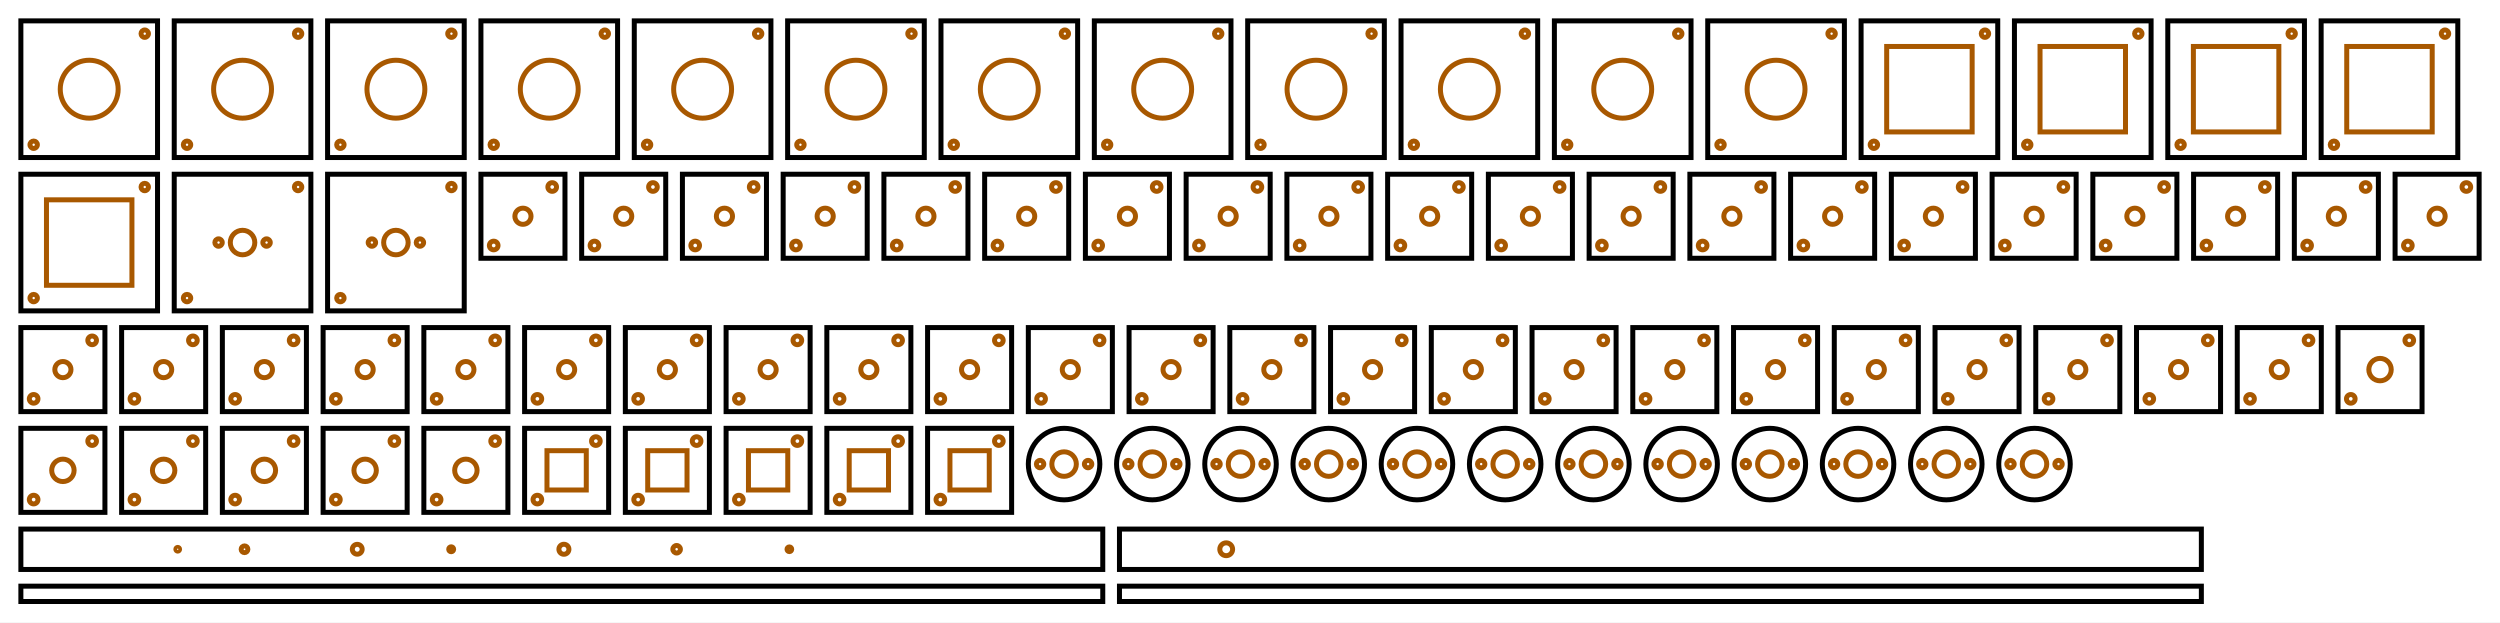
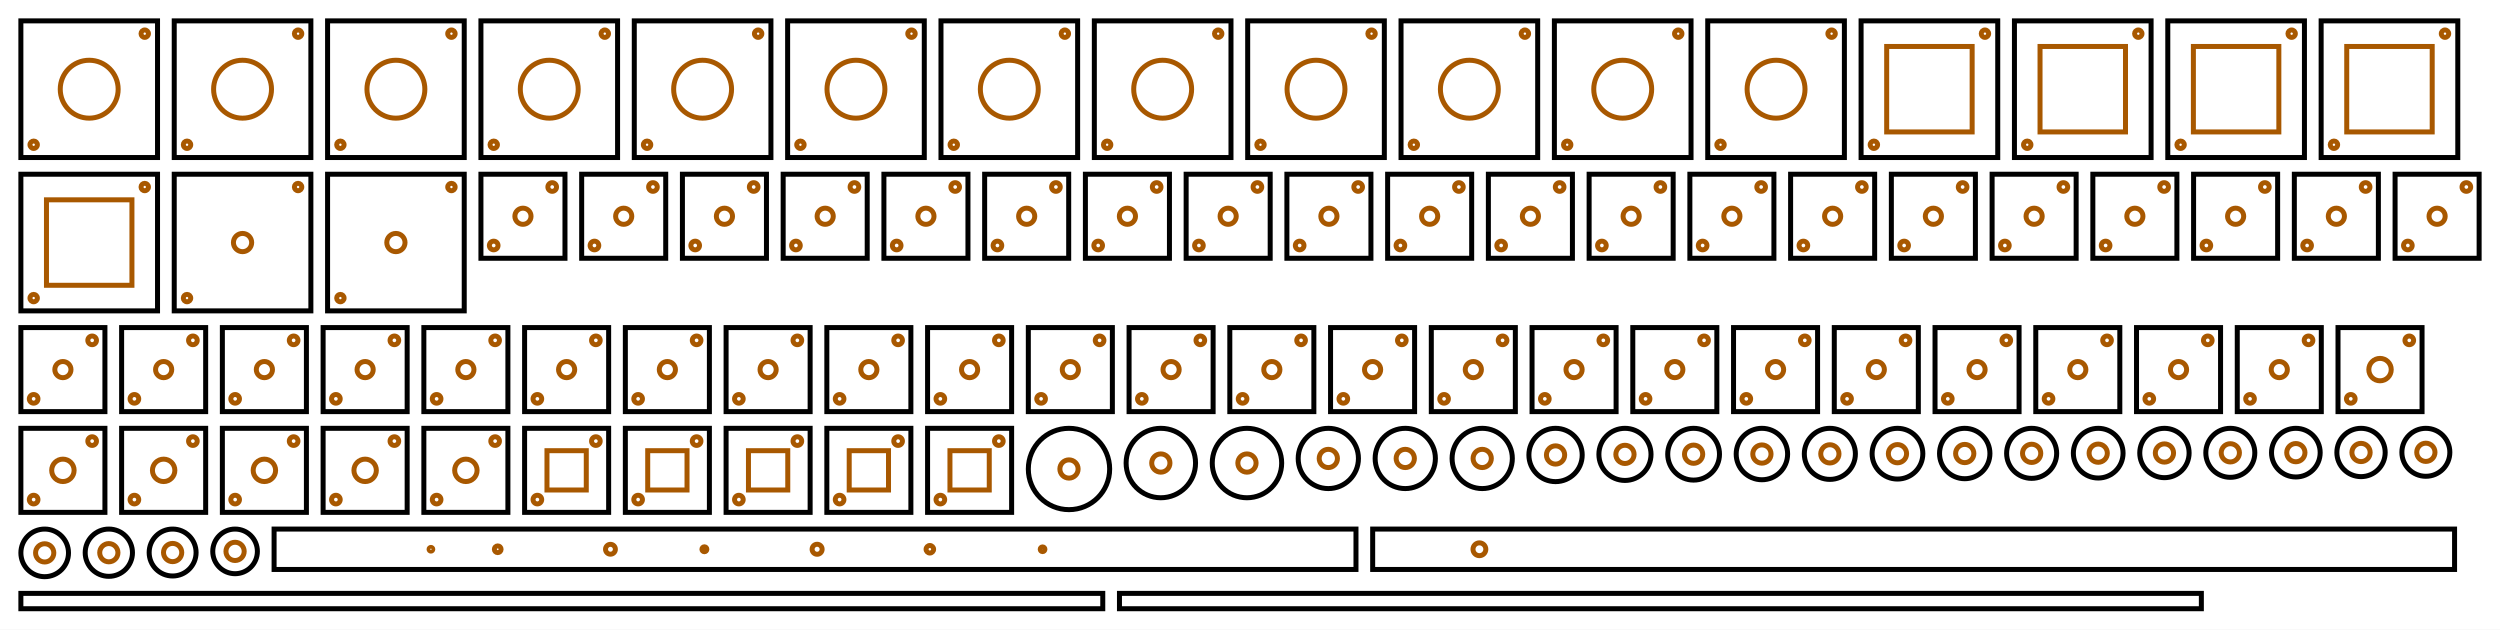
- <svg xmlns="http://www.w3.org/2000/svg" width="598.79mm" height="149.07mm" viewBox="0 0 598.79 149.07">
-   <rect x="0.0" y="0.0" width="598.79" height="149.07" fill="#ffffff" />
+ <svg xmlns="http://www.w3.org/2000/svg" width="598.79mm" height="150.80mm" viewBox="0 0 598.79 150.80">
+   <rect x="0.0" y="0.0" width="598.79" height="150.8" fill="#ffffff" />
  <g fill="none" stroke="#a85800" stroke-width="1.198">
    <circle cx="21.365" cy="21.365" r="6.935" />
    <circle cx="34.665" cy="8.065" r="0.885" />
    <circle cx="8.065" cy="34.665" r="0.885" />
    <circle cx="58.095" cy="21.365" r="6.935" />
    <circle cx="71.395" cy="8.065" r="0.885" />
    <circle cx="44.795" cy="34.665" r="0.885" />
    <circle cx="94.825" cy="21.365" r="6.935" />
    <circle cx="108.125" cy="8.065" r="0.885" />
    <circle cx="81.525" cy="34.665" r="0.885" />
    <circle cx="131.555" cy="21.365" r="6.935" />
    <circle cx="144.855" cy="8.065" r="0.885" />
    <circle cx="118.255" cy="34.665" r="0.885" />
    <circle cx="168.285" cy="21.365" r="6.935" />
    <circle cx="181.585" cy="8.065" r="0.885" />
    <circle cx="154.985" cy="34.665" r="0.885" />
    <circle cx="205.015" cy="21.365" r="6.935" />
    <circle cx="218.315" cy="8.065" r="0.885" />
    <circle cx="191.715" cy="34.665" r="0.885" />
    <circle cx="241.745" cy="21.365" r="6.935" />
    <circle cx="255.045" cy="8.065" r="0.885" />
    <circle cx="228.445" cy="34.665" r="0.885" />
    <circle cx="278.475" cy="21.365" r="6.935" />
    <circle cx="291.775" cy="8.065" r="0.885" />
    <circle cx="265.175" cy="34.665" r="0.885" />
    <circle cx="315.205" cy="21.365" r="6.935" />
    <circle cx="328.505" cy="8.065" r="0.885" />
    <circle cx="301.905" cy="34.665" r="0.885" />
    <circle cx="351.935" cy="21.365" r="6.935" />
    <circle cx="365.235" cy="8.065" r="0.885" />
    <circle cx="338.635" cy="34.665" r="0.885" />
    <circle cx="388.665" cy="21.365" r="6.935" />
    <circle cx="401.965" cy="8.065" r="0.885" />
    <circle cx="375.365" cy="34.665" r="0.885" />
    <circle cx="425.395" cy="21.365" r="6.935" />
    <circle cx="438.695" cy="8.065" r="0.885" />
    <circle cx="412.095" cy="34.665" r="0.885" />
    <path d="M 472.360,11.130 L 472.360,31.600 L 451.890,31.600 L 451.890,11.130 Z" />
    <circle cx="475.425" cy="8.065" r="0.885" />
    <circle cx="448.825" cy="34.665" r="0.885" />
    <path d="M 509.090,11.130 L 509.090,31.600 L 488.620,31.600 L 488.620,11.130 Z" />
    <circle cx="512.155" cy="8.065" r="0.885" />
    <circle cx="485.555" cy="34.665" r="0.885" />
    <path d="M 545.820,11.130 L 545.820,31.600 L 525.350,31.600 L 525.350,11.130 Z" />
    <circle cx="548.885" cy="8.065" r="0.885" />
    <circle cx="522.285" cy="34.665" r="0.885" />
    <path d="M 582.550,11.130 L 582.550,31.600 L 562.080,31.600 L 562.080,11.130 Z" />
    <circle cx="585.615" cy="8.065" r="0.885" />
    <circle cx="559.015" cy="34.665" r="0.885" />
    <path d="M 31.600,47.860 L 31.600,68.330 L 11.130,68.330 L 11.130,47.860 Z" />
    <circle cx="34.665" cy="44.795" r="0.885" />
    <circle cx="8.065" cy="71.395" r="0.885" />
-     <circle cx="58.095" cy="58.095" r="2.935" />
+     <circle cx="58.095" cy="58.095" r="2.185" />
    <circle cx="71.395" cy="44.795" r="0.885" />
    <circle cx="44.795" cy="71.395" r="0.885" />
-     <circle cx="63.845" cy="58.095" r="0.885" />
-     <circle cx="52.345" cy="58.095" r="0.885" />
-     <circle cx="94.825" cy="58.095" r="2.935" />
+     <circle cx="94.825" cy="58.095" r="2.185" />
    <circle cx="108.125" cy="44.795" r="0.885" />
    <circle cx="81.525" cy="71.395" r="0.885" />
-     <circle cx="100.575" cy="58.095" r="0.885" />
-     <circle cx="89.075" cy="58.095" r="0.885" />
    <circle cx="125.255" cy="51.795" r="1.935" />
    <circle cx="132.260" cy="44.790" r="1.035" />
    <circle cx="118.250" cy="58.800" r="1.035" />
    <circle cx="149.385" cy="51.795" r="1.935" />
    <circle cx="156.390" cy="44.790" r="1.035" />
    <circle cx="142.380" cy="58.800" r="1.035" />
    <circle cx="173.515" cy="51.795" r="1.935" />
    <circle cx="180.520" cy="44.790" r="1.035" />
    <circle cx="166.510" cy="58.800" r="1.035" />
    <circle cx="197.645" cy="51.795" r="1.935" />
    <circle cx="204.650" cy="44.790" r="1.035" />
    <circle cx="190.640" cy="58.800" r="1.035" />
    <circle cx="221.775" cy="51.795" r="1.935" />
    <circle cx="228.780" cy="44.790" r="1.035" />
    <circle cx="214.770" cy="58.800" r="1.035" />
    <circle cx="245.905" cy="51.795" r="1.935" />
    <circle cx="252.910" cy="44.790" r="1.035" />
    <circle cx="238.900" cy="58.800" r="1.035" />
    <circle cx="270.035" cy="51.795" r="1.935" />
    <circle cx="277.040" cy="44.790" r="1.035" />
    <circle cx="263.030" cy="58.800" r="1.035" />
    <circle cx="294.165" cy="51.795" r="1.935" />
    <circle cx="301.170" cy="44.790" r="1.035" />
    <circle cx="287.160" cy="58.800" r="1.035" />
    <circle cx="318.295" cy="51.795" r="1.935" />
    <circle cx="325.300" cy="44.790" r="1.035" />
    <circle cx="311.290" cy="58.800" r="1.035" />
    <circle cx="342.425" cy="51.795" r="1.935" />
    <circle cx="349.430" cy="44.790" r="1.035" />
    <circle cx="335.420" cy="58.800" r="1.035" />
    <circle cx="366.555" cy="51.795" r="1.935" />
    <circle cx="373.560" cy="44.790" r="1.035" />
    <circle cx="359.550" cy="58.800" r="1.035" />
    <circle cx="390.685" cy="51.795" r="1.935" />
    <circle cx="397.690" cy="44.790" r="1.035" />
    <circle cx="383.680" cy="58.800" r="1.035" />
    <circle cx="414.815" cy="51.795" r="1.935" />
    <circle cx="421.820" cy="44.790" r="1.035" />
    <circle cx="407.810" cy="58.800" r="1.035" />
    <circle cx="438.945" cy="51.795" r="1.935" />
    <circle cx="445.950" cy="44.790" r="1.035" />
    <circle cx="431.940" cy="58.800" r="1.035" />
    <circle cx="463.075" cy="51.795" r="1.935" />
    <circle cx="470.080" cy="44.790" r="1.035" />
    <circle cx="456.070" cy="58.800" r="1.035" />
    <circle cx="487.205" cy="51.795" r="1.935" />
    <circle cx="494.210" cy="44.790" r="1.035" />
    <circle cx="480.200" cy="58.800" r="1.035" />
    <circle cx="511.335" cy="51.795" r="1.935" />
    <circle cx="518.340" cy="44.790" r="1.035" />
    <circle cx="504.330" cy="58.800" r="1.035" />
    <circle cx="535.465" cy="51.795" r="1.935" />
    <circle cx="542.470" cy="44.790" r="1.035" />
    <circle cx="528.460" cy="58.800" r="1.035" />
    <circle cx="559.595" cy="51.795" r="1.935" />
    <circle cx="566.600" cy="44.790" r="1.035" />
    <circle cx="552.590" cy="58.800" r="1.035" />
    <circle cx="583.725" cy="51.795" r="1.935" />
    <circle cx="590.730" cy="44.790" r="1.035" />
    <circle cx="576.720" cy="58.800" r="1.035" />
    <circle cx="15.065" cy="88.525" r="1.935" />
    <circle cx="22.070" cy="81.520" r="1.035" />
    <circle cx="8.060" cy="95.530" r="1.035" />
    <circle cx="39.195" cy="88.525" r="1.935" />
    <circle cx="46.200" cy="81.520" r="1.035" />
    <circle cx="32.190" cy="95.530" r="1.035" />
    <circle cx="63.325" cy="88.525" r="1.935" />
    <circle cx="70.330" cy="81.520" r="1.035" />
    <circle cx="56.320" cy="95.530" r="1.035" />
    <circle cx="87.455" cy="88.525" r="1.935" />
    <circle cx="94.460" cy="81.520" r="1.035" />
    <circle cx="80.450" cy="95.530" r="1.035" />
    <circle cx="111.585" cy="88.525" r="1.935" />
    <circle cx="118.590" cy="81.520" r="1.035" />
    <circle cx="104.580" cy="95.530" r="1.035" />
    <circle cx="135.715" cy="88.525" r="1.935" />
    <circle cx="142.720" cy="81.520" r="1.035" />
    <circle cx="128.710" cy="95.530" r="1.035" />
    <circle cx="159.845" cy="88.525" r="1.935" />
    <circle cx="166.850" cy="81.520" r="1.035" />
    <circle cx="152.840" cy="95.530" r="1.035" />
    <circle cx="183.975" cy="88.525" r="1.935" />
    <circle cx="190.980" cy="81.520" r="1.035" />
    <circle cx="176.970" cy="95.530" r="1.035" />
    <circle cx="208.105" cy="88.525" r="1.935" />
    <circle cx="215.110" cy="81.520" r="1.035" />
    <circle cx="201.100" cy="95.530" r="1.035" />
    <circle cx="232.235" cy="88.525" r="1.935" />
    <circle cx="239.240" cy="81.520" r="1.035" />
    <circle cx="225.230" cy="95.530" r="1.035" />
    <circle cx="256.365" cy="88.525" r="1.935" />
    <circle cx="263.370" cy="81.520" r="1.035" />
    <circle cx="249.360" cy="95.530" r="1.035" />
    <circle cx="280.495" cy="88.525" r="1.935" />
    <circle cx="287.500" cy="81.520" r="1.035" />
    <circle cx="273.490" cy="95.530" r="1.035" />
    <circle cx="304.625" cy="88.525" r="1.935" />
    <circle cx="311.630" cy="81.520" r="1.035" />
    <circle cx="297.620" cy="95.530" r="1.035" />
    <circle cx="328.755" cy="88.525" r="1.935" />
    <circle cx="335.760" cy="81.520" r="1.035" />
    <circle cx="321.750" cy="95.530" r="1.035" />
    <circle cx="352.885" cy="88.525" r="1.935" />
    <circle cx="359.890" cy="81.520" r="1.035" />
    <circle cx="345.880" cy="95.530" r="1.035" />
    <circle cx="377.015" cy="88.525" r="1.935" />
    <circle cx="384.020" cy="81.520" r="1.035" />
    <circle cx="370.010" cy="95.530" r="1.035" />
    <circle cx="401.145" cy="88.525" r="1.935" />
    <circle cx="408.150" cy="81.520" r="1.035" />
    <circle cx="394.140" cy="95.530" r="1.035" />
    <circle cx="425.275" cy="88.525" r="1.935" />
    <circle cx="432.280" cy="81.520" r="1.035" />
    <circle cx="418.270" cy="95.530" r="1.035" />
    <circle cx="449.405" cy="88.525" r="1.935" />
    <circle cx="456.410" cy="81.520" r="1.035" />
    <circle cx="442.400" cy="95.530" r="1.035" />
    <circle cx="473.535" cy="88.525" r="1.935" />
    <circle cx="480.540" cy="81.520" r="1.035" />
    <circle cx="466.530" cy="95.530" r="1.035" />
    <circle cx="497.665" cy="88.525" r="1.935" />
    <circle cx="504.670" cy="81.520" r="1.035" />
    <circle cx="490.660" cy="95.530" r="1.035" />
    <circle cx="521.795" cy="88.525" r="1.935" />
    <circle cx="528.800" cy="81.520" r="1.035" />
    <circle cx="514.790" cy="95.530" r="1.035" />
    <circle cx="545.925" cy="88.525" r="1.935" />
    <circle cx="552.930" cy="81.520" r="1.035" />
    <circle cx="538.920" cy="95.530" r="1.035" />
    <circle cx="570.055" cy="88.525" r="2.685" />
    <circle cx="577.060" cy="81.520" r="1.035" />
    <circle cx="563.050" cy="95.530" r="1.035" />
    <circle cx="15.065" cy="112.655" r="2.685" />
    <circle cx="22.070" cy="105.650" r="1.035" />
    <circle cx="8.060" cy="119.660" r="1.035" />
    <circle cx="39.195" cy="112.655" r="2.685" />
    <circle cx="46.200" cy="105.650" r="1.035" />
    <circle cx="32.190" cy="119.660" r="1.035" />
    <circle cx="63.325" cy="112.655" r="2.685" />
    <circle cx="70.330" cy="105.650" r="1.035" />
    <circle cx="56.320" cy="119.660" r="1.035" />
    <circle cx="87.455" cy="112.655" r="2.685" />
    <circle cx="94.460" cy="105.650" r="1.035" />
    <circle cx="80.450" cy="119.660" r="1.035" />
    <circle cx="111.585" cy="112.655" r="2.685" />
    <circle cx="118.590" cy="105.650" r="1.035" />
    <circle cx="104.580" cy="119.660" r="1.035" />
    <path d="M 140.422,107.948 L 140.422,117.362 L 131.008,117.362 L 131.008,107.948 Z" />
    <circle cx="142.720" cy="105.650" r="1.035" />
    <circle cx="128.710" cy="119.660" r="1.035" />
    <path d="M 164.552,107.948 L 164.552,117.362 L 155.138,117.362 L 155.138,107.948 Z" />
    <circle cx="166.850" cy="105.650" r="1.035" />
    <circle cx="152.840" cy="119.660" r="1.035" />
    <path d="M 188.682,107.948 L 188.682,117.362 L 179.268,117.362 L 179.268,107.948 Z" />
    <circle cx="190.980" cy="105.650" r="1.035" />
    <circle cx="176.970" cy="119.660" r="1.035" />
    <path d="M 212.812,107.948 L 212.812,117.362 L 203.398,117.362 L 203.398,107.948 Z" />
    <circle cx="215.110" cy="105.650" r="1.035" />
    <circle cx="201.100" cy="119.660" r="1.035" />
    <path d="M 236.942,107.948 L 236.942,117.362 L 227.528,117.362 L 227.528,107.948 Z" />
    <circle cx="239.240" cy="105.650" r="1.035" />
    <circle cx="225.230" cy="119.660" r="1.035" />
-     <circle cx="254.865" cy="111.155" r="2.935" />
-     <circle cx="260.615" cy="111.155" r="0.885" />
-     <circle cx="249.115" cy="111.155" r="0.885" />
-     <circle cx="275.995" cy="111.155" r="2.935" />
-     <circle cx="281.745" cy="111.155" r="0.885" />
-     <circle cx="270.245" cy="111.155" r="0.885" />
-     <circle cx="297.125" cy="111.155" r="2.935" />
-     <circle cx="302.875" cy="111.155" r="0.885" />
-     <circle cx="291.375" cy="111.155" r="0.885" />
-     <circle cx="318.255" cy="111.155" r="2.935" />
-     <circle cx="324.005" cy="111.155" r="0.885" />
-     <circle cx="312.505" cy="111.155" r="0.885" />
-     <circle cx="339.385" cy="111.155" r="2.935" />
-     <circle cx="345.135" cy="111.155" r="0.885" />
-     <circle cx="333.635" cy="111.155" r="0.885" />
-     <circle cx="360.515" cy="111.155" r="2.935" />
-     <circle cx="366.265" cy="111.155" r="0.885" />
-     <circle cx="354.765" cy="111.155" r="0.885" />
-     <circle cx="381.645" cy="111.155" r="2.935" />
-     <circle cx="387.395" cy="111.155" r="0.885" />
-     <circle cx="375.895" cy="111.155" r="0.885" />
-     <circle cx="402.775" cy="111.155" r="2.935" />
-     <circle cx="408.525" cy="111.155" r="0.885" />
-     <circle cx="397.025" cy="111.155" r="0.885" />
-     <circle cx="423.905" cy="111.155" r="2.935" />
-     <circle cx="429.655" cy="111.155" r="0.885" />
-     <circle cx="418.155" cy="111.155" r="0.885" />
-     <circle cx="445.035" cy="111.155" r="2.935" />
-     <circle cx="450.785" cy="111.155" r="0.885" />
-     <circle cx="439.285" cy="111.155" r="0.885" />
-     <circle cx="466.165" cy="111.155" r="2.935" />
-     <circle cx="471.915" cy="111.155" r="0.885" />
-     <circle cx="460.415" cy="111.155" r="0.885" />
-     <circle cx="487.295" cy="111.155" r="2.935" />
-     <circle cx="493.045" cy="111.155" r="0.885" />
-     <circle cx="481.545" cy="111.155" r="0.885" />
-     <circle cx="189.065" cy="131.557" r="0.563" />
-     <circle cx="162.065" cy="131.557" r="0.900" />
-     <circle cx="135.065" cy="131.557" r="1.199" />
-     <circle cx="108.065" cy="131.557" r="0.591" />
-     <circle cx="85.565" cy="131.557" r="1.179" />
-     <circle cx="58.565" cy="131.557" r="0.805" />
-     <circle cx="42.565" cy="131.557" r="0.445" />
-     <circle cx="293.695" cy="131.557" r="1.535" />
+     <circle cx="256.040" cy="112.330" r="2.185" />
+     <circle cx="278.037" cy="110.905" r="2.185" />
+     <circle cx="298.667" cy="110.905" r="2.185" />
+     <circle cx="318.153" cy="109.805" r="2.185" />
+     <circle cx="336.583" cy="109.805" r="2.185" />
+     <circle cx="355.013" cy="109.805" r="2.185" />
+     <circle cx="372.579" cy="108.974" r="2.185" />
+     <circle cx="389.203" cy="108.832" r="2.185" />
+     <circle cx="405.645" cy="108.790" r="2.185" />
+     <circle cx="422.004" cy="108.749" r="2.185" />
+     <circle cx="438.280" cy="108.707" r="2.185" />
+     <circle cx="454.474" cy="108.666" r="2.185" />
+     <circle cx="470.584" cy="108.625" r="2.185" />
+     <circle cx="486.611" cy="108.583" r="2.185" />
+     <circle cx="502.555" cy="108.542" r="2.185" />
+     <circle cx="518.417" cy="108.500" r="2.185" />
+     <circle cx="534.195" cy="108.459" r="2.185" />
+     <circle cx="549.891" cy="108.417" r="2.185" />
+     <circle cx="565.503" cy="108.376" r="2.185" />
+     <circle cx="581.032" cy="108.334" r="2.185" />
+     <circle cx="10.703" cy="132.423" r="2.185" />
+     <circle cx="26.066" cy="132.381" r="2.185" />
+     <circle cx="41.346" cy="132.340" r="2.185" />
+     <circle cx="56.303" cy="132.065" r="2.185" />
+     <circle cx="249.713" cy="131.557" r="0.563" />
+     <circle cx="222.713" cy="131.557" r="0.900" />
+     <circle cx="195.713" cy="131.557" r="1.199" />
+     <circle cx="168.713" cy="131.557" r="0.591" />
+     <circle cx="146.213" cy="131.557" r="1.179" />
+     <circle cx="119.213" cy="131.557" r="0.805" />
+     <circle cx="103.213" cy="131.557" r="0.445" />
+     <circle cx="354.343" cy="131.557" r="1.535" />
  </g>
  <g fill="none" stroke="#000000" stroke-width="1.198">
    <path d="M 37.730,5.000 L 37.730,37.730 L 5.000,37.730 L 5.000,5.000 Z" />
    <path d="M 74.460,5.000 L 74.460,37.730 L 41.730,37.730 L 41.730,5.000 Z" />
    <path d="M 111.190,5.000 L 111.190,37.730 L 78.460,37.730 L 78.460,5.000 Z" />
    <path d="M 147.920,5.000 L 147.920,37.730 L 115.190,37.730 L 115.190,5.000 Z" />
    <path d="M 184.650,5.000 L 184.650,37.730 L 151.920,37.730 L 151.920,5.000 Z" />
    <path d="M 221.380,5.000 L 221.380,37.730 L 188.650,37.730 L 188.650,5.000 Z" />
    <path d="M 258.110,5.000 L 258.110,37.730 L 225.380,37.730 L 225.380,5.000 Z" />
    <path d="M 294.840,5.000 L 294.840,37.730 L 262.110,37.730 L 262.110,5.000 Z" />
    <path d="M 331.570,5.000 L 331.570,37.730 L 298.840,37.730 L 298.840,5.000 Z" />
    <path d="M 368.300,5.000 L 368.300,37.730 L 335.570,37.730 L 335.570,5.000 Z" />
    <path d="M 405.030,5.000 L 405.030,37.730 L 372.300,37.730 L 372.300,5.000 Z" />
    <path d="M 441.760,5.000 L 441.760,37.730 L 409.030,37.730 L 409.030,5.000 Z" />
    <path d="M 478.490,5.000 L 478.490,37.730 L 445.760,37.730 L 445.760,5.000 Z" />
    <path d="M 515.220,5.000 L 515.220,37.730 L 482.490,37.730 L 482.490,5.000 Z" />
    <path d="M 551.950,5.000 L 551.950,37.730 L 519.220,37.730 L 519.220,5.000 Z" />
    <path d="M 588.680,5.000 L 588.680,37.730 L 555.950,37.730 L 555.950,5.000 Z" />
    <path d="M 37.730,41.730 L 37.730,74.460 L 5.000,74.460 L 5.000,41.730 Z" />
    <path d="M 74.460,41.730 L 74.460,74.460 L 41.730,74.460 L 41.730,41.730 Z" />
    <path d="M 111.190,41.730 L 111.190,74.460 L 78.460,74.460 L 78.460,41.730 Z" />
    <path d="M 135.320,41.730 L 135.320,61.860 L 115.190,61.860 L 115.190,41.730 Z" />
    <path d="M 159.450,41.730 L 159.450,61.860 L 139.320,61.860 L 139.320,41.730 Z" />
    <path d="M 183.580,41.730 L 183.580,61.860 L 163.450,61.860 L 163.450,41.730 Z" />
    <path d="M 207.710,41.730 L 207.710,61.860 L 187.580,61.860 L 187.580,41.730 Z" />
    <path d="M 231.840,41.730 L 231.840,61.860 L 211.710,61.860 L 211.710,41.730 Z" />
    <path d="M 255.970,41.730 L 255.970,61.860 L 235.840,61.860 L 235.840,41.730 Z" />
    <path d="M 280.100,41.730 L 280.100,61.860 L 259.970,61.860 L 259.970,41.730 Z" />
    <path d="M 304.230,41.730 L 304.230,61.860 L 284.100,61.860 L 284.100,41.730 Z" />
    <path d="M 328.360,41.730 L 328.360,61.860 L 308.230,61.860 L 308.230,41.730 Z" />
    <path d="M 352.490,41.730 L 352.490,61.860 L 332.360,61.860 L 332.360,41.730 Z" />
    <path d="M 376.620,41.730 L 376.620,61.860 L 356.490,61.860 L 356.490,41.730 Z" />
    <path d="M 400.750,41.730 L 400.750,61.860 L 380.620,61.860 L 380.620,41.730 Z" />
    <path d="M 424.880,41.730 L 424.880,61.860 L 404.750,61.860 L 404.750,41.730 Z" />
    <path d="M 449.010,41.730 L 449.010,61.860 L 428.880,61.860 L 428.880,41.730 Z" />
    <path d="M 473.140,41.730 L 473.140,61.860 L 453.010,61.860 L 453.010,41.730 Z" />
    <path d="M 497.270,41.730 L 497.270,61.860 L 477.140,61.860 L 477.140,41.730 Z" />
    <path d="M 521.400,41.730 L 521.400,61.860 L 501.270,61.860 L 501.270,41.730 Z" />
    <path d="M 545.530,41.730 L 545.530,61.860 L 525.400,61.860 L 525.400,41.730 Z" />
    <path d="M 569.660,41.730 L 569.660,61.860 L 549.530,61.860 L 549.530,41.730 Z" />
    <path d="M 593.790,41.730 L 593.790,61.860 L 573.660,61.860 L 573.660,41.730 Z" />
    <path d="M 25.130,78.460 L 25.130,98.590 L 5.000,98.590 L 5.000,78.460 Z" />
    <path d="M 49.260,78.460 L 49.260,98.590 L 29.130,98.590 L 29.130,78.460 Z" />
    <path d="M 73.390,78.460 L 73.390,98.590 L 53.260,98.590 L 53.260,78.460 Z" />
    <path d="M 97.520,78.460 L 97.520,98.590 L 77.390,98.590 L 77.390,78.460 Z" />
    <path d="M 121.650,78.460 L 121.650,98.590 L 101.520,98.590 L 101.520,78.460 Z" />
    <path d="M 145.780,78.460 L 145.780,98.590 L 125.650,98.590 L 125.650,78.460 Z" />
    <path d="M 169.910,78.460 L 169.910,98.590 L 149.780,98.590 L 149.780,78.460 Z" />
    <path d="M 194.040,78.460 L 194.040,98.590 L 173.910,98.590 L 173.910,78.460 Z" />
    <path d="M 218.170,78.460 L 218.170,98.590 L 198.040,98.590 L 198.040,78.460 Z" />
    <path d="M 242.300,78.460 L 242.300,98.590 L 222.170,98.590 L 222.170,78.460 Z" />
    <path d="M 266.430,78.460 L 266.430,98.590 L 246.300,98.590 L 246.300,78.460 Z" />
    <path d="M 290.560,78.460 L 290.560,98.590 L 270.430,98.590 L 270.430,78.460 Z" />
    <path d="M 314.690,78.460 L 314.690,98.590 L 294.560,98.590 L 294.560,78.460 Z" />
    <path d="M 338.820,78.460 L 338.820,98.590 L 318.690,98.590 L 318.690,78.460 Z" />
    <path d="M 362.950,78.460 L 362.950,98.590 L 342.820,98.590 L 342.820,78.460 Z" />
    <path d="M 387.080,78.460 L 387.080,98.590 L 366.950,98.590 L 366.950,78.460 Z" />
    <path d="M 411.210,78.460 L 411.210,98.590 L 391.080,98.590 L 391.080,78.460 Z" />
    <path d="M 435.340,78.460 L 435.340,98.590 L 415.210,98.590 L 415.210,78.460 Z" />
    <path d="M 459.470,78.460 L 459.470,98.590 L 439.340,98.590 L 439.340,78.460 Z" />
    <path d="M 483.600,78.460 L 483.600,98.590 L 463.470,98.590 L 463.470,78.460 Z" />
    <path d="M 507.730,78.460 L 507.730,98.590 L 487.600,98.590 L 487.600,78.460 Z" />
    <path d="M 531.860,78.460 L 531.860,98.590 L 511.730,98.590 L 511.730,78.460 Z" />
    <path d="M 555.990,78.460 L 555.990,98.590 L 535.860,98.590 L 535.860,78.460 Z" />
    <path d="M 580.120,78.460 L 580.120,98.590 L 559.990,98.590 L 559.990,78.460 Z" />
    <path d="M 25.130,102.590 L 25.130,122.720 L 5.000,122.720 L 5.000,102.590 Z" />
    <path d="M 49.260,102.590 L 49.260,122.720 L 29.130,122.720 L 29.130,102.590 Z" />
    <path d="M 73.390,102.590 L 73.390,122.720 L 53.260,122.720 L 53.260,102.590 Z" />
    <path d="M 97.520,102.590 L 97.520,122.720 L 77.390,122.720 L 77.390,102.590 Z" />
    <path d="M 121.650,102.590 L 121.650,122.720 L 101.520,122.720 L 101.520,102.590 Z" />
    <path d="M 145.780,102.590 L 145.780,122.720 L 125.650,122.720 L 125.650,102.590 Z" />
    <path d="M 169.910,102.590 L 169.910,122.720 L 149.780,122.720 L 149.780,102.590 Z" />
    <path d="M 194.040,102.590 L 194.040,122.720 L 173.910,122.720 L 173.910,102.590 Z" />
    <path d="M 218.170,102.590 L 218.170,122.720 L 198.040,122.720 L 198.040,102.590 Z" />
    <path d="M 242.300,102.590 L 242.300,122.720 L 222.170,122.720 L 222.170,102.590 Z" />
-     <circle cx="254.865" cy="111.155" r="8.565" />
-     <circle cx="275.995" cy="111.155" r="8.565" />
-     <circle cx="297.125" cy="111.155" r="8.565" />
-     <circle cx="318.255" cy="111.155" r="8.565" />
-     <circle cx="339.385" cy="111.155" r="8.565" />
-     <circle cx="360.515" cy="111.155" r="8.565" />
-     <circle cx="381.645" cy="111.155" r="8.565" />
-     <circle cx="402.775" cy="111.155" r="8.565" />
-     <circle cx="423.905" cy="111.155" r="8.565" />
-     <circle cx="445.035" cy="111.155" r="8.565" />
-     <circle cx="466.165" cy="111.155" r="8.565" />
-     <circle cx="487.295" cy="111.155" r="8.565" />
-     <path d="M 5.000,126.720 L 264.130,126.720 L 264.130,136.395 L 5.000,136.395 Z" />
-     <path d="M 268.130,126.720 L 527.260,126.720 L 527.260,136.395 L 268.130,136.395 Z" />
-     <path d="M 5.000,140.395 L 264.130,140.395 L 264.130,144.070 L 5.000,144.070 Z" />
-     <path d="M 268.130,140.395 L 527.260,140.395 L 527.260,144.070 L 268.130,144.070 Z" />
+     <circle cx="256.040" cy="112.330" r="9.740" />
+     <circle cx="278.037" cy="110.905" r="8.315" />
+     <circle cx="298.667" cy="110.905" r="8.315" />
+     <circle cx="318.153" cy="109.805" r="7.215" />
+     <circle cx="336.583" cy="109.805" r="7.215" />
+     <circle cx="355.013" cy="109.805" r="7.215" />
+     <circle cx="372.579" cy="108.974" r="6.384" />
+     <circle cx="389.203" cy="108.832" r="6.242" />
+     <circle cx="405.645" cy="108.790" r="6.200" />
+     <circle cx="422.004" cy="108.749" r="6.159" />
+     <circle cx="438.280" cy="108.707" r="6.117" />
+     <circle cx="454.474" cy="108.666" r="6.076" />
+     <circle cx="470.584" cy="108.625" r="6.035" />
+     <circle cx="486.611" cy="108.583" r="5.993" />
+     <circle cx="502.555" cy="108.542" r="5.952" />
+     <circle cx="518.417" cy="108.500" r="5.910" />
+     <circle cx="534.195" cy="108.459" r="5.869" />
+     <circle cx="549.891" cy="108.417" r="5.827" />
+     <circle cx="565.503" cy="108.376" r="5.786" />
+     <circle cx="581.032" cy="108.334" r="5.744" />
+     <circle cx="10.703" cy="132.423" r="5.703" />
+     <circle cx="26.066" cy="132.381" r="5.661" />
+     <circle cx="41.346" cy="132.340" r="5.620" />
+     <circle cx="56.303" cy="132.065" r="5.345" />
+     <path d="M 65.648,126.720 L 324.778,126.720 L 324.778,136.395 L 65.648,136.395 Z" />
+     <path d="M 328.778,126.720 L 587.908,126.720 L 587.908,136.395 L 328.778,136.395 Z" />
+     <path d="M 5.000,142.125 L 264.130,142.125 L 264.130,145.800 L 5.000,145.800 Z" />
+     <path d="M 268.130,142.125 L 527.260,142.125 L 527.260,145.800 L 268.130,145.800 Z" />
  </g>
</svg>
